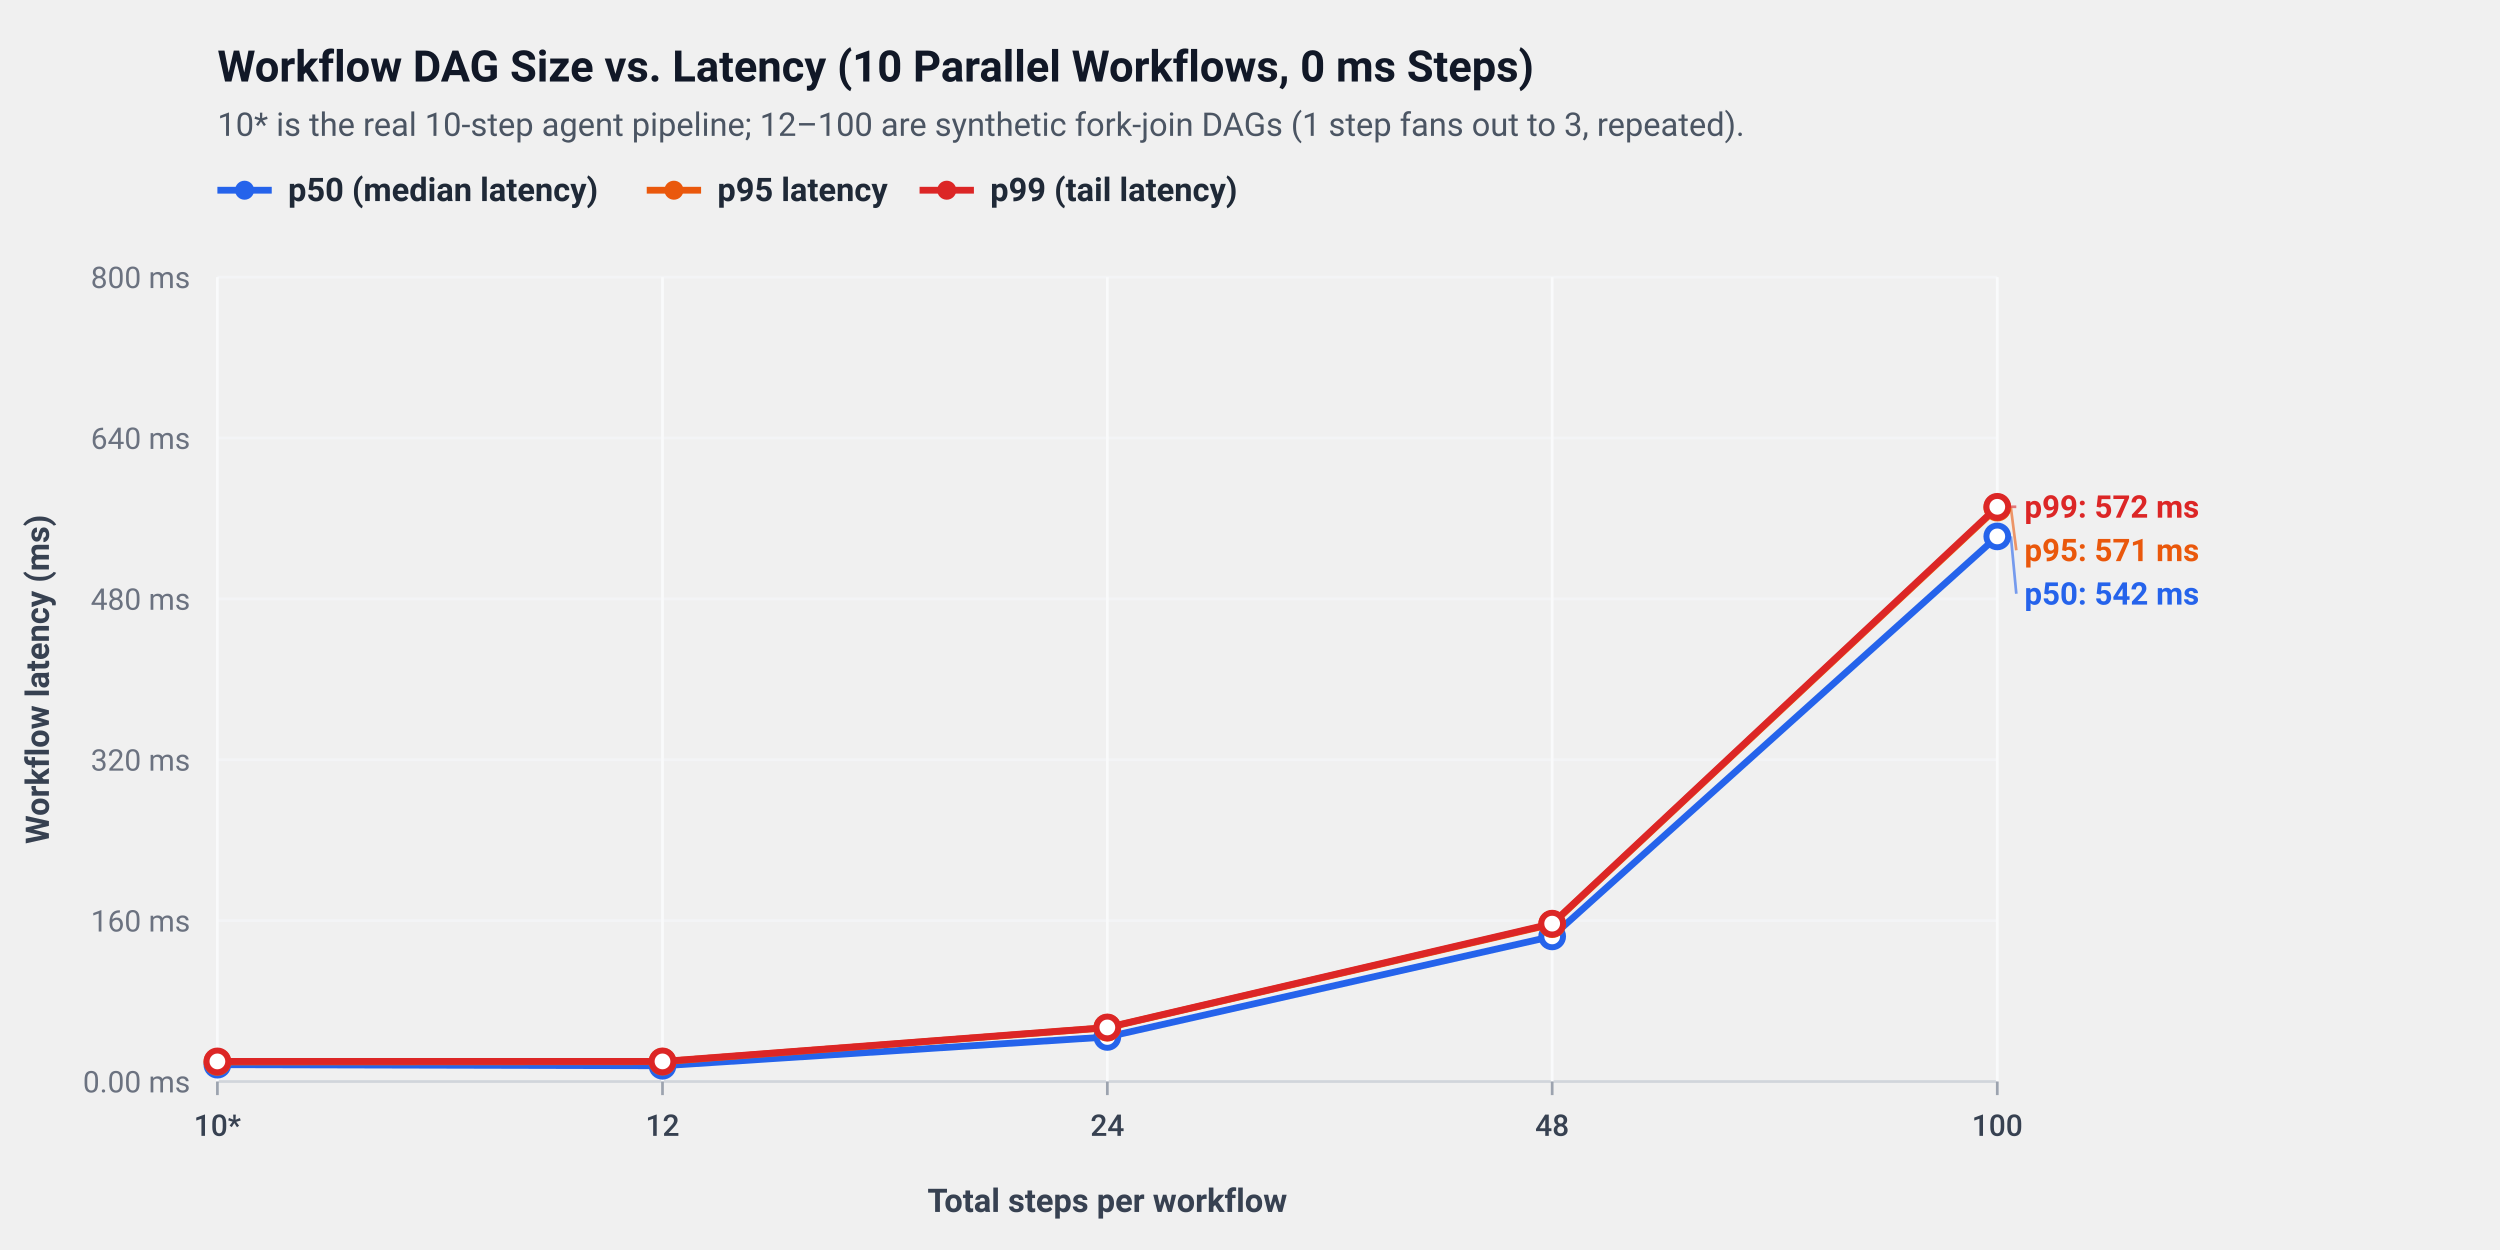
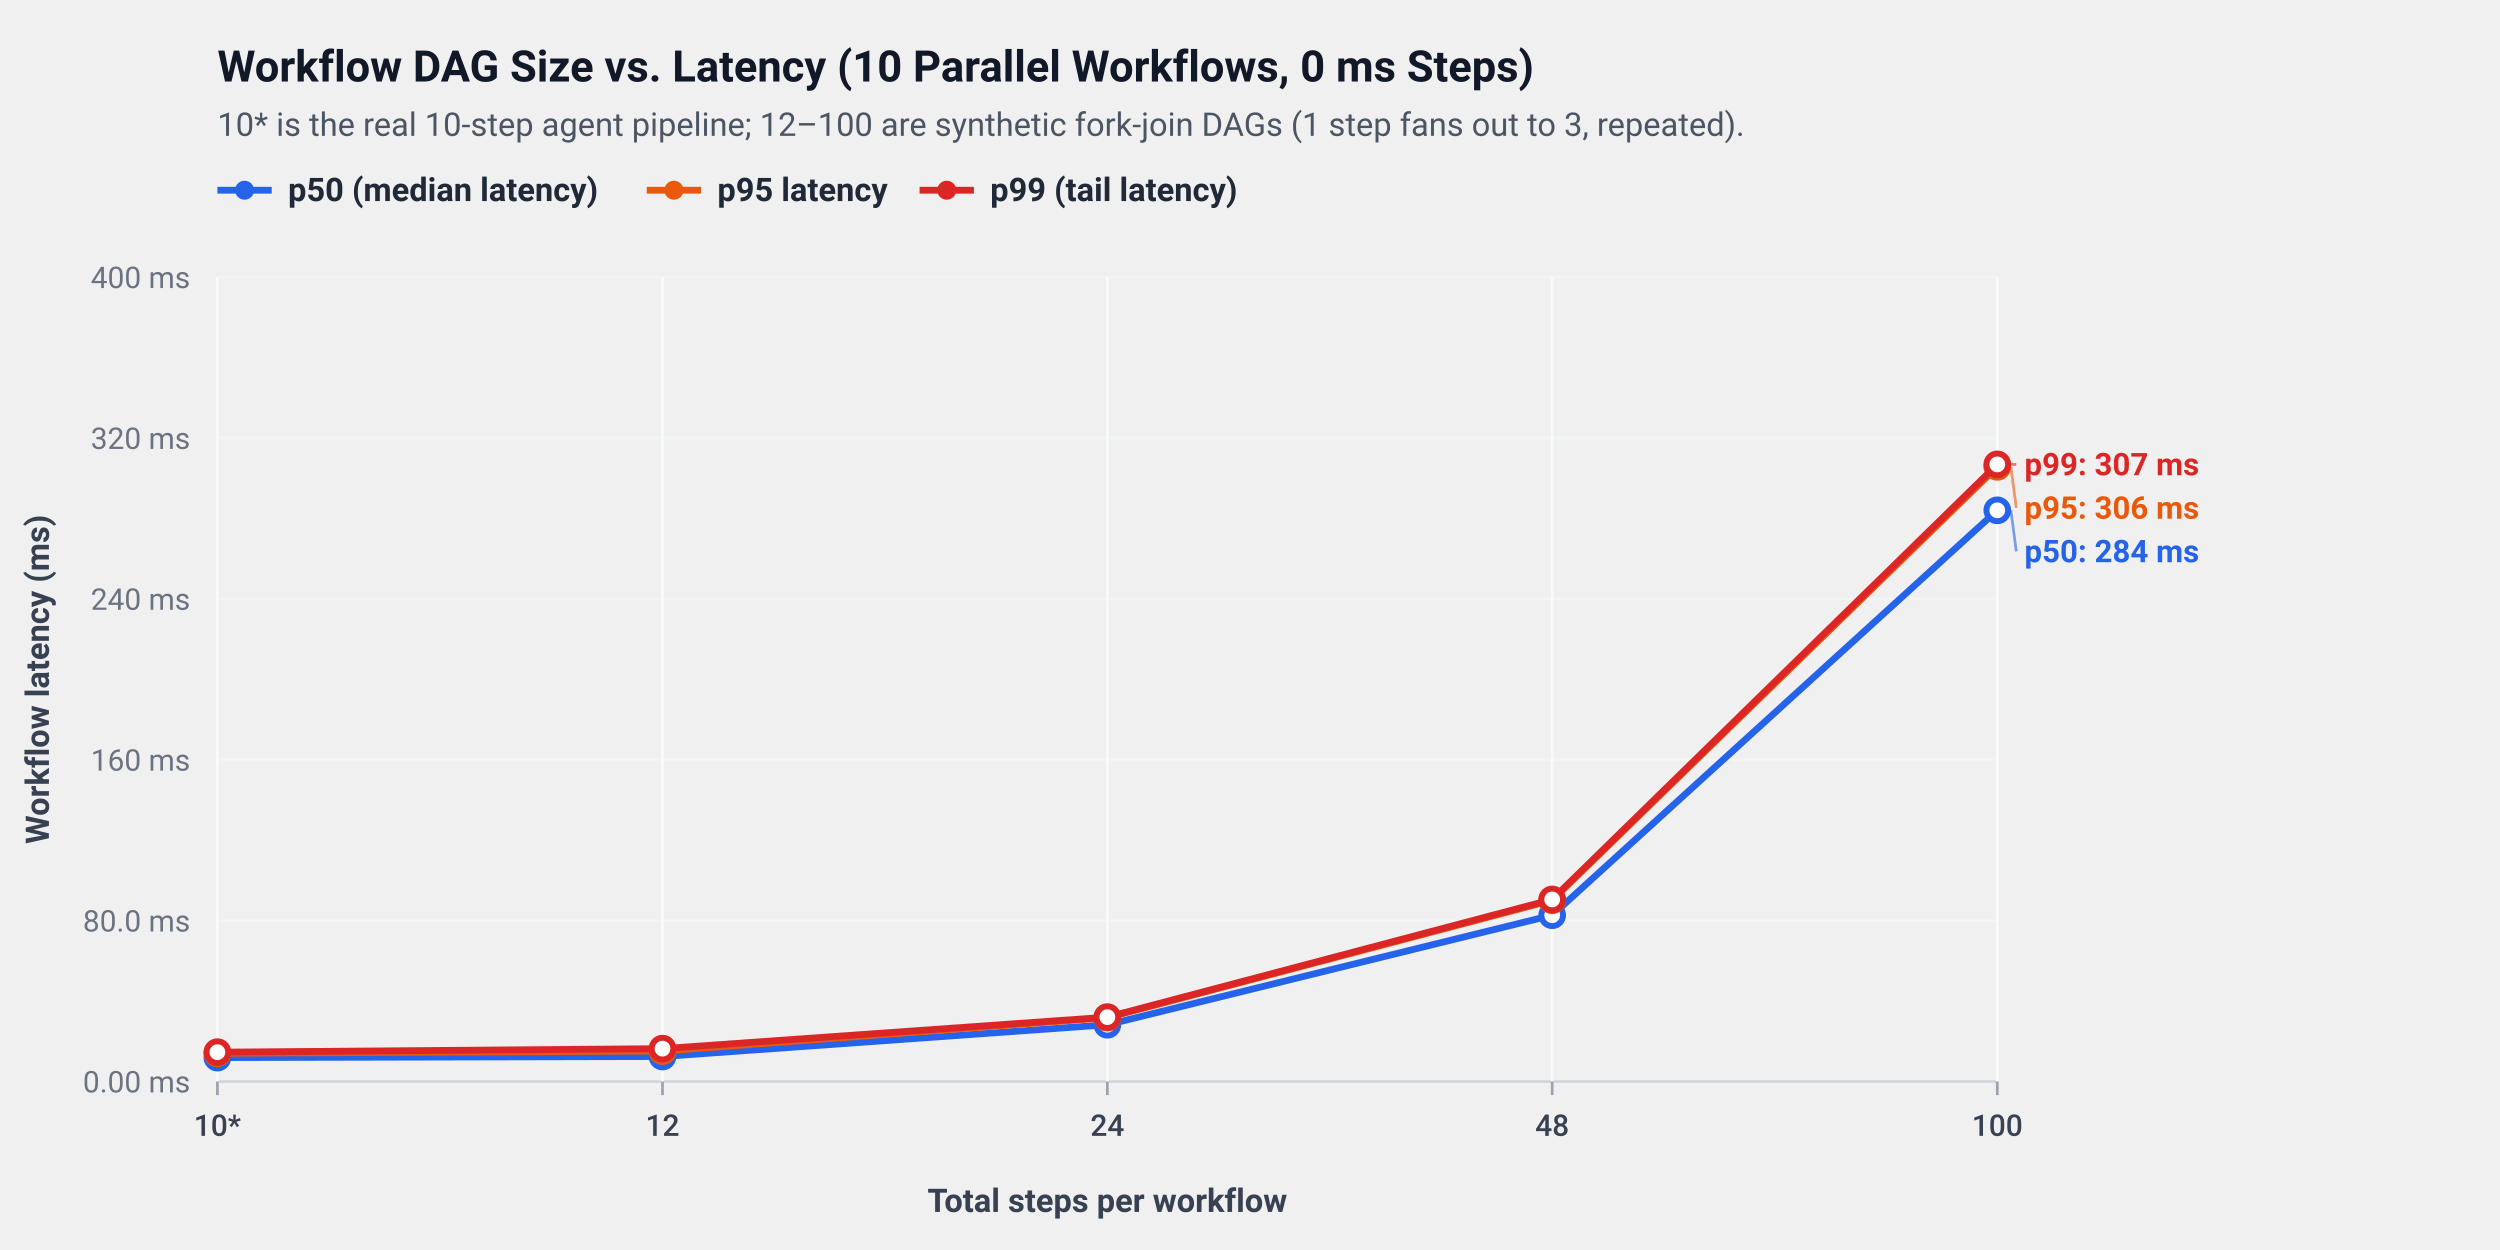
<svg xmlns="http://www.w3.org/2000/svg" viewBox="0 0 920 460" width="100%" style="font-family: -apple-system, BlinkMacSystemFont, 'Segoe UI', Roboto, Helvetica, Arial, sans-serif; background: #ffffff; border: 1px solid #e5e7eb; border-radius: 8px;">
  <text x="80" y="30" font-size="16" font-weight="700" fill="#111827">Workflow DAG Size vs. Latency (10 Parallel Workflows, 0 ms Steps)</text>
  <text x="80" y="50" font-size="12" fill="#4b5563">10* is the real 10-step agent pipeline; 12–100 are synthetic fork-join DAGs (1 step fans out to 3, repeated).</text>
  <line x1="80.0" y1="70" x2="100.0" y2="70" stroke="#2563eb" stroke-width="2.5" />
  <circle cx="90.0" cy="70" r="3.5" fill="#2563eb" />
  <text x="106.0" y="74" font-size="12" font-weight="600" fill="#1f2937">p50 (median latency)</text>
  <line x1="238.0" y1="70" x2="258.0" y2="70" stroke="#ea580c" stroke-width="2.5" />
  <circle cx="248.0" cy="70" r="3.5" fill="#ea580c" />
  <text x="264.0" y="74" font-size="12" font-weight="600" fill="#1f2937">p95 latency</text>
  <line x1="338.4" y1="70" x2="358.4" y2="70" stroke="#dc2626" stroke-width="2.5" />
  <circle cx="348.4" cy="70" r="3.5" fill="#dc2626" />
  <text x="364.4" y="74" font-size="12" font-weight="600" fill="#1f2937">p99 (tail latency)</text>
  <line x1="80" y1="398.0" x2="735" y2="398.0" stroke="#d1d5db" stroke-width="1" />
  <text x="70" y="402.0" font-size="11" fill="#6b7280" text-anchor="end">0.00 ms</text>
  <line x1="80" y1="338.8" x2="735" y2="338.8" stroke="#f3f4f6" stroke-width="1" />
-   <text x="70" y="342.8" font-size="11" fill="#6b7280" text-anchor="end">160 ms</text>
+   <text x="70" y="342.8" font-size="11" fill="#6b7280" text-anchor="end">80.0 ms</text>
  <line x1="80" y1="279.6" x2="735" y2="279.6" stroke="#f3f4f6" stroke-width="1" />
-   <text x="70" y="283.6" font-size="11" fill="#6b7280" text-anchor="end">320 ms</text>
+   <text x="70" y="283.6" font-size="11" fill="#6b7280" text-anchor="end">160 ms</text>
  <line x1="80" y1="220.4" x2="735" y2="220.4" stroke="#f3f4f6" stroke-width="1" />
-   <text x="70" y="224.4" font-size="11" fill="#6b7280" text-anchor="end">480 ms</text>
+   <text x="70" y="224.4" font-size="11" fill="#6b7280" text-anchor="end">240 ms</text>
  <line x1="80" y1="161.2" x2="735" y2="161.2" stroke="#f3f4f6" stroke-width="1" />
-   <text x="70" y="165.2" font-size="11" fill="#6b7280" text-anchor="end">640 ms</text>
+   <text x="70" y="165.2" font-size="11" fill="#6b7280" text-anchor="end">320 ms</text>
  <line x1="80" y1="102.0" x2="735" y2="102.0" stroke="#f3f4f6" stroke-width="1" />
-   <text x="70" y="106.0" font-size="11" fill="#6b7280" text-anchor="end">800 ms</text>
+   <text x="70" y="106.0" font-size="11" fill="#6b7280" text-anchor="end">400 ms</text>
  <line x1="80.0" y1="102" x2="80.0" y2="398" stroke="#f9fafb" stroke-width="1" />
  <line x1="80.0" y1="398" x2="80.0" y2="403" stroke="#9ca3af" stroke-width="1" />
  <text x="80.0" y="418" font-size="11" font-weight="500" fill="#374151" text-anchor="middle">10*</text>
  <line x1="243.8" y1="102" x2="243.8" y2="398" stroke="#f9fafb" stroke-width="1" />
  <line x1="243.8" y1="398" x2="243.8" y2="403" stroke="#9ca3af" stroke-width="1" />
  <text x="243.8" y="418" font-size="11" font-weight="500" fill="#374151" text-anchor="middle">12</text>
  <line x1="407.5" y1="102" x2="407.5" y2="398" stroke="#f9fafb" stroke-width="1" />
  <line x1="407.5" y1="398" x2="407.5" y2="403" stroke="#9ca3af" stroke-width="1" />
  <text x="407.5" y="418" font-size="11" font-weight="500" fill="#374151" text-anchor="middle">24</text>
  <line x1="571.2" y1="102" x2="571.2" y2="398" stroke="#f9fafb" stroke-width="1" />
  <line x1="571.2" y1="398" x2="571.2" y2="403" stroke="#9ca3af" stroke-width="1" />
  <text x="571.2" y="418" font-size="11" font-weight="500" fill="#374151" text-anchor="middle">48</text>
  <line x1="735.0" y1="102" x2="735.0" y2="398" stroke="#f9fafb" stroke-width="1" />
  <line x1="735.0" y1="398" x2="735.0" y2="403" stroke="#9ca3af" stroke-width="1" />
  <text x="735.0" y="418" font-size="11" font-weight="500" fill="#374151" text-anchor="middle">100</text>
  <text x="407.5" y="446" font-size="12" font-weight="600" fill="#374151" text-anchor="middle">Total steps per workflow</text>
  <text x="18" y="250.0" font-size="12" font-weight="600" fill="#374151" text-anchor="middle" transform="rotate(-90 18 250.0)">Workflow latency (ms)</text>
-   <polyline fill="none" stroke="#2563eb" stroke-width="2.5" points="80.0,391.8 243.8,392.2 407.5,381.6 571.2,344.6 735.0,197.4" />
-   <circle cx="80.0" cy="391.8" r="4" fill="#ffffff" stroke="#2563eb" stroke-width="2.2" />
-   <circle cx="243.8" cy="392.2" r="4" fill="#ffffff" stroke="#2563eb" stroke-width="2.2" />
-   <circle cx="407.5" cy="381.6" r="4" fill="#ffffff" stroke="#2563eb" stroke-width="2.2" />
-   <circle cx="571.2" cy="344.6" r="4" fill="#ffffff" stroke="#2563eb" stroke-width="2.2" />
-   <circle cx="735.0" cy="197.4" r="4" fill="#ffffff" stroke="#2563eb" stroke-width="2.2" />
-   <polyline fill="none" stroke="#ea580c" stroke-width="2.5" points="80.0,390.8 243.8,390.7 407.5,378.2 571.2,340.1 735.0,186.8" />
-   <circle cx="80.0" cy="390.8" r="4" fill="#ffffff" stroke="#ea580c" stroke-width="2.2" />
-   <circle cx="243.8" cy="390.7" r="4" fill="#ffffff" stroke="#ea580c" stroke-width="2.2" />
-   <circle cx="407.5" cy="378.2" r="4" fill="#ffffff" stroke="#ea580c" stroke-width="2.2" />
-   <circle cx="571.2" cy="340.1" r="4" fill="#ffffff" stroke="#ea580c" stroke-width="2.2" />
-   <circle cx="735.0" cy="186.8" r="4" fill="#ffffff" stroke="#ea580c" stroke-width="2.2" />
-   <polyline fill="none" stroke="#dc2626" stroke-width="2.5" points="80.0,390.6 243.8,390.6 407.5,378.1 571.2,339.9 735.0,186.5" />
-   <circle cx="80.0" cy="390.6" r="4" fill="#ffffff" stroke="#dc2626" stroke-width="2.2" />
-   <circle cx="243.8" cy="390.6" r="4" fill="#ffffff" stroke="#dc2626" stroke-width="2.2" />
-   <circle cx="407.5" cy="378.1" r="4" fill="#ffffff" stroke="#dc2626" stroke-width="2.2" />
-   <circle cx="571.2" cy="339.9" r="4" fill="#ffffff" stroke="#dc2626" stroke-width="2.2" />
-   <circle cx="735.0" cy="186.5" r="4" fill="#ffffff" stroke="#dc2626" stroke-width="2.2" />
-   <line x1="740.0" y1="186.5" x2="742.0" y2="186.5" stroke="#dc2626" stroke-width="1" stroke-opacity="0.6" />
-   <text x="745.0" y="190.5" font-size="11.5" font-weight="600" fill="#dc2626">p99: 572 ms</text>
-   <line x1="740.0" y1="186.8" x2="742.0" y2="202.5" stroke="#ea580c" stroke-width="1" stroke-opacity="0.6" />
-   <text x="745.0" y="206.5" font-size="11.5" font-weight="600" fill="#ea580c">p95: 571 ms</text>
-   <line x1="740.0" y1="197.4" x2="742.0" y2="218.5" stroke="#2563eb" stroke-width="1" stroke-opacity="0.6" />
-   <text x="745.0" y="222.5" font-size="11.5" font-weight="600" fill="#2563eb">p50: 542 ms</text>
+   <polyline fill="none" stroke="#2563eb" stroke-width="2.5" points="80.0,389.2 243.8,388.8 407.5,377.1 571.2,336.8 735.0,187.8" />
+   <circle cx="80.0" cy="389.2" r="4" fill="#ffffff" stroke="#2563eb" stroke-width="2.2" />
+   <circle cx="243.8" cy="388.8" r="4" fill="#ffffff" stroke="#2563eb" stroke-width="2.2" />
+   <circle cx="407.5" cy="377.1" r="4" fill="#ffffff" stroke="#2563eb" stroke-width="2.2" />
+   <circle cx="571.2" cy="336.8" r="4" fill="#ffffff" stroke="#2563eb" stroke-width="2.2" />
+   <circle cx="735.0" cy="187.8" r="4" fill="#ffffff" stroke="#2563eb" stroke-width="2.2" />
+   <polyline fill="none" stroke="#ea580c" stroke-width="2.5" points="80.0,387.6 243.8,386.8 407.5,374.5 571.2,331.3 735.0,171.8" />
+   <circle cx="80.0" cy="387.6" r="4" fill="#ffffff" stroke="#ea580c" stroke-width="2.2" />
+   <circle cx="243.8" cy="386.8" r="4" fill="#ffffff" stroke="#ea580c" stroke-width="2.2" />
+   <circle cx="407.5" cy="374.5" r="4" fill="#ffffff" stroke="#ea580c" stroke-width="2.2" />
+   <circle cx="571.2" cy="331.3" r="4" fill="#ffffff" stroke="#ea580c" stroke-width="2.2" />
+   <circle cx="735.0" cy="171.8" r="4" fill="#ffffff" stroke="#ea580c" stroke-width="2.2" />
+   <polyline fill="none" stroke="#dc2626" stroke-width="2.5" points="80.0,387.2 243.8,385.9 407.5,374.3 571.2,331.0 735.0,170.9" />
+   <circle cx="80.0" cy="387.2" r="4" fill="#ffffff" stroke="#dc2626" stroke-width="2.2" />
+   <circle cx="243.8" cy="385.9" r="4" fill="#ffffff" stroke="#dc2626" stroke-width="2.2" />
+   <circle cx="407.5" cy="374.3" r="4" fill="#ffffff" stroke="#dc2626" stroke-width="2.2" />
+   <circle cx="571.2" cy="331.0" r="4" fill="#ffffff" stroke="#dc2626" stroke-width="2.2" />
+   <circle cx="735.0" cy="170.9" r="4" fill="#ffffff" stroke="#dc2626" stroke-width="2.2" />
+   <line x1="740.0" y1="170.9" x2="742.0" y2="170.9" stroke="#dc2626" stroke-width="1" stroke-opacity="0.6" />
+   <text x="745.0" y="174.9" font-size="11.5" font-weight="600" fill="#dc2626">p99: 307 ms</text>
+   <line x1="740.0" y1="171.8" x2="742.0" y2="186.9" stroke="#ea580c" stroke-width="1" stroke-opacity="0.6" />
+   <text x="745.0" y="190.9" font-size="11.5" font-weight="600" fill="#ea580c">p95: 306 ms</text>
+   <line x1="740.0" y1="187.8" x2="742.0" y2="202.9" stroke="#2563eb" stroke-width="1" stroke-opacity="0.6" />
+   <text x="745.0" y="206.9" font-size="11.5" font-weight="600" fill="#2563eb">p50: 284 ms</text>
</svg>
